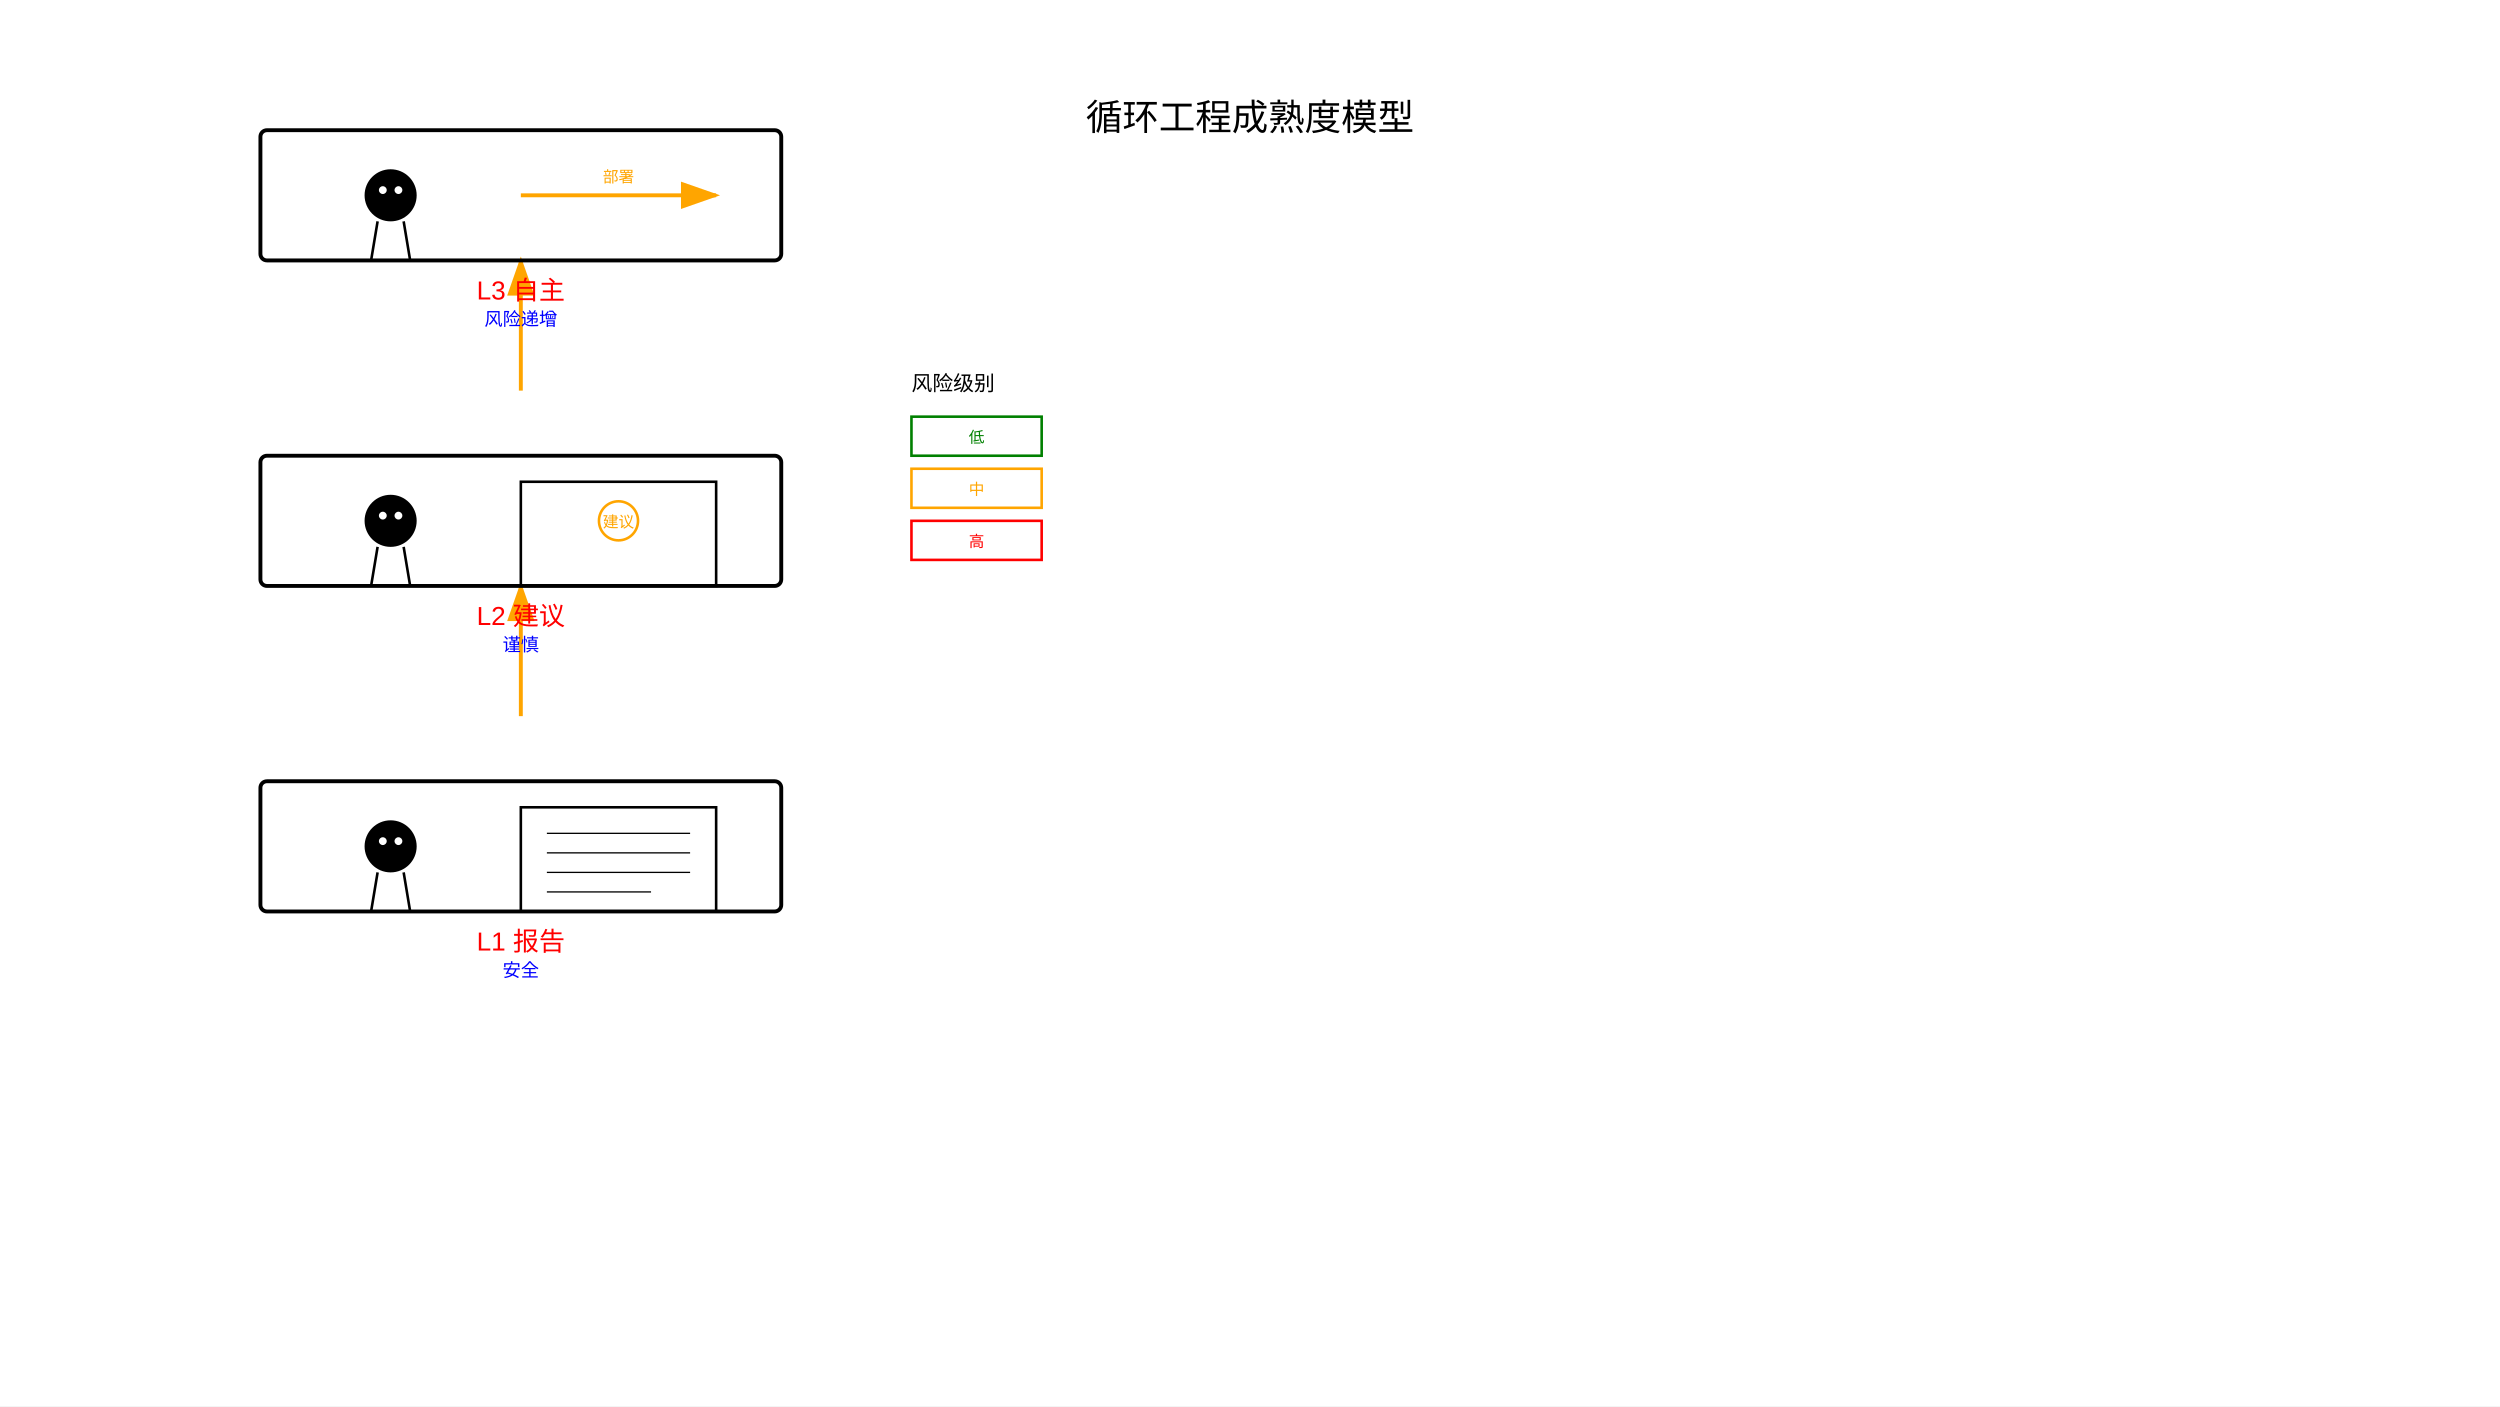
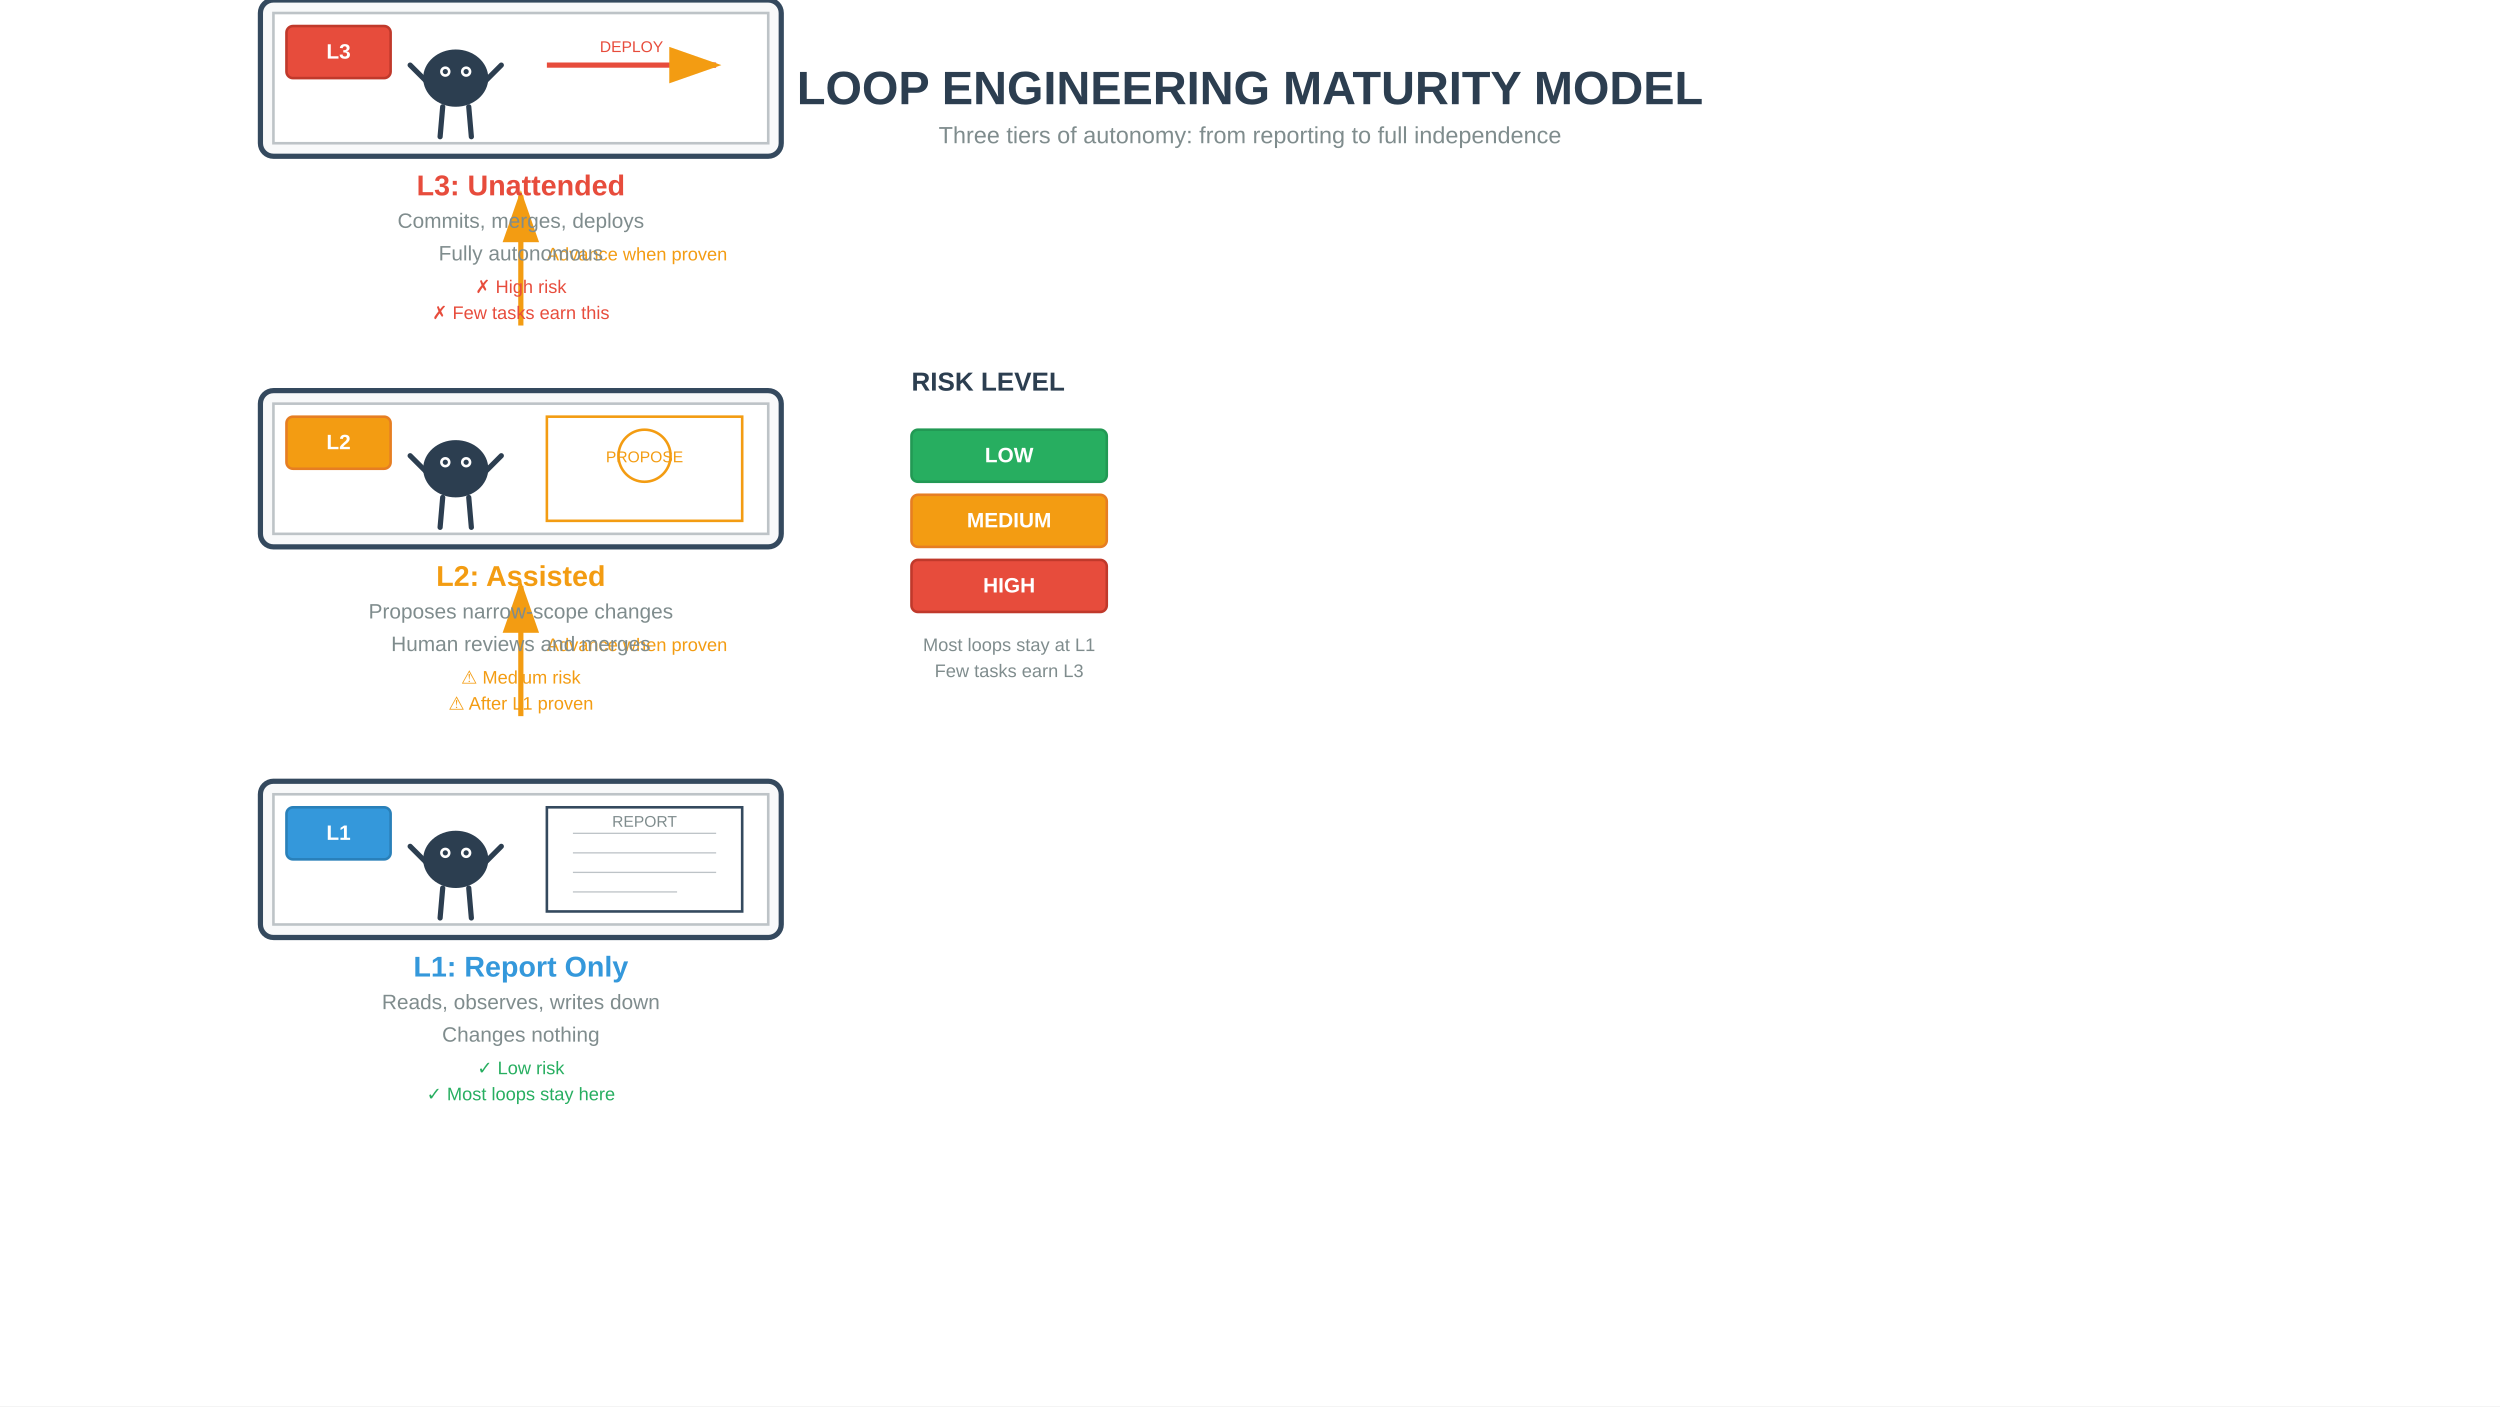
<svg xmlns="http://www.w3.org/2000/svg" viewBox="0 0 1920 1080">
  <rect width="100%" height="100%" fill="white" />
-   <text x="960" y="100" text-anchor="middle" font-family="Arial" font-size="28" fill="black">循环工程成熟度模型</text>
+   <text x="960" y="80" text-anchor="middle" font-family="Arial, sans-serif" font-size="36" font-weight="bold" fill="#2c3e50">LOOP ENGINEERING MATURITY MODEL</text>
+   <text x="960" y="110" text-anchor="middle" font-family="Arial, sans-serif" font-size="18" fill="#7f8c8d">Three tiers of autonomy: from reporting to full independence</text>
  <g transform="translate(200, 600)">
-     <rect x="0" y="0" width="400" height="100" fill="none" stroke="black" stroke-width="3" rx="5" />
-     <circle cx="100" cy="50" r="20" fill="black" />
-     <circle cx="94" cy="46" r="3" fill="white" />
-     <circle cx="106" cy="46" r="3" fill="white" />
-     <line x1="90" y1="70" x2="85" y2="100" stroke="black" stroke-width="2" />
-     <line x1="110" y1="70" x2="115" y2="100" stroke="black" stroke-width="2" />
-     <rect x="200" y="20" width="150" height="80" fill="none" stroke="black" stroke-width="2" />
-     <line x1="220" y1="40" x2="330" y2="40" stroke="black" stroke-width="1" />
-     <line x1="220" y1="55" x2="330" y2="55" stroke="black" stroke-width="1" />
-     <line x1="220" y1="70" x2="330" y2="70" stroke="black" stroke-width="1" />
-     <line x1="220" y1="85" x2="300" y2="85" stroke="black" stroke-width="1" />
-     <text x="200" y="130" text-anchor="middle" font-family="Arial" font-size="20" fill="red">L1 报告</text>
-     <text x="200" y="150" text-anchor="middle" font-family="Arial" font-size="14" fill="blue">安全</text>
+     <rect x="0" y="0" width="400" height="120" fill="#f8f9fa" stroke="#34495e" stroke-width="4" rx="10" />
+     <rect x="10" y="10" width="380" height="100" fill="white" stroke="#bdc3c7" stroke-width="2" />
+     <rect x="20" y="20" width="80" height="40" fill="#3498db" stroke="#2980b9" stroke-width="2" rx="5" />
+     <text x="60" y="45" text-anchor="middle" font-family="Arial, sans-serif" font-size="16" font-weight="bold" fill="white">L1</text>
+     <g transform="translate(150, 60)">
+       <ellipse cx="0" cy="0" rx="25" ry="22" fill="#2c3e50" />
+       <circle cx="-8" cy="-5" r="4" fill="white" />
+       <circle cx="8" cy="-5" r="4" fill="white" />
+       <circle cx="-8" cy="-5" r="2" fill="#2c3e50" />
+       <circle cx="8" cy="-5" r="2" fill="#2c3e50" />
+       <line x1="-20" y1="5" x2="-35" y2="-10" stroke="#2c3e50" stroke-width="4" stroke-linecap="round" />
+       <line x1="20" y1="5" x2="35" y2="-10" stroke="#2c3e50" stroke-width="4" stroke-linecap="round" />
+       <line x1="-10" y1="22" x2="-12" y2="45" stroke="#2c3e50" stroke-width="4" stroke-linecap="round" />
+       <line x1="10" y1="22" x2="12" y2="45" stroke="#2c3e50" stroke-width="4" stroke-linecap="round" />
+     </g>
+     <rect x="220" y="20" width="150" height="80" fill="white" stroke="#34495e" stroke-width="2" />
+     <line x1="240" y1="40" x2="350" y2="40" stroke="#bdc3c7" stroke-width="1" />
+     <line x1="240" y1="55" x2="350" y2="55" stroke="#bdc3c7" stroke-width="1" />
+     <line x1="240" y1="70" x2="350" y2="70" stroke="#bdc3c7" stroke-width="1" />
+     <line x1="240" y1="85" x2="320" y2="85" stroke="#bdc3c7" stroke-width="1" />
+     <text x="295" y="35" text-anchor="middle" font-family="Arial, sans-serif" font-size="12" fill="#7f8c8d">REPORT</text>
+     <text x="200" y="150" text-anchor="middle" font-family="Arial, sans-serif" font-size="22" font-weight="bold" fill="#3498db">L1: Report Only</text>
+     <text x="200" y="175" text-anchor="middle" font-family="Arial, sans-serif" font-size="16" fill="#7f8c8d">Reads, observes, writes down</text>
+     <text x="200" y="200" text-anchor="middle" font-family="Arial, sans-serif" font-size="16" fill="#7f8c8d">Changes nothing</text>
+     <text x="200" y="225" text-anchor="middle" font-family="Arial, sans-serif" font-size="14" fill="#27ae60">✓ Low risk</text>
+     <text x="200" y="245" text-anchor="middle" font-family="Arial, sans-serif" font-size="14" fill="#27ae60">✓ Most loops stay here</text>
  </g>
-   <path d="M 400 550 L 400 450" fill="none" stroke="orange" stroke-width="3" marker-end="url(#arrowhead)" />
-   <g transform="translate(200, 350)">
-     <rect x="0" y="0" width="400" height="100" fill="none" stroke="black" stroke-width="3" rx="5" />
-     <circle cx="100" cy="50" r="20" fill="black" />
-     <circle cx="94" cy="46" r="3" fill="white" />
-     <circle cx="106" cy="46" r="3" fill="white" />
-     <line x1="90" y1="70" x2="85" y2="100" stroke="black" stroke-width="2" />
-     <line x1="110" y1="70" x2="115" y2="100" stroke="black" stroke-width="2" />
-     <rect x="200" y="20" width="150" height="80" fill="none" stroke="black" stroke-width="2" />
-     <circle cx="275" cy="50" r="15" fill="none" stroke="orange" stroke-width="2" />
-     <text x="275" y="55" text-anchor="middle" font-family="Arial" font-size="12" fill="orange">建议</text>
-     <text x="200" y="130" text-anchor="middle" font-family="Arial" font-size="20" fill="red">L2 建议</text>
-     <text x="200" y="150" text-anchor="middle" font-family="Arial" font-size="14" fill="blue">谨慎</text>
+   <path d="M 400 550 L 400 450" fill="none" stroke="#f39c12" stroke-width="4" marker-end="url(#arrowhead)" />
+   <text x="420" y="500" font-family="Arial, sans-serif" font-size="14" fill="#f39c12">Advance when proven</text>
+   <g transform="translate(200, 300)">
+     <rect x="0" y="0" width="400" height="120" fill="#f8f9fa" stroke="#34495e" stroke-width="4" rx="10" />
+     <rect x="10" y="10" width="380" height="100" fill="white" stroke="#bdc3c7" stroke-width="2" />
+     <rect x="20" y="20" width="80" height="40" fill="#f39c12" stroke="#e67e22" stroke-width="2" rx="5" />
+     <text x="60" y="45" text-anchor="middle" font-family="Arial, sans-serif" font-size="16" font-weight="bold" fill="white">L2</text>
+     <g transform="translate(150, 60)">
+       <ellipse cx="0" cy="0" rx="25" ry="22" fill="#2c3e50" />
+       <circle cx="-8" cy="-5" r="4" fill="white" />
+       <circle cx="8" cy="-5" r="4" fill="white" />
+       <circle cx="-8" cy="-5" r="2" fill="#2c3e50" />
+       <circle cx="8" cy="-5" r="2" fill="#2c3e50" />
+       <line x1="-20" y1="5" x2="-35" y2="-10" stroke="#2c3e50" stroke-width="4" stroke-linecap="round" />
+       <line x1="20" y1="5" x2="35" y2="-10" stroke="#2c3e50" stroke-width="4" stroke-linecap="round" />
+       <line x1="-10" y1="22" x2="-12" y2="45" stroke="#2c3e50" stroke-width="4" stroke-linecap="round" />
+       <line x1="10" y1="22" x2="12" y2="45" stroke="#2c3e50" stroke-width="4" stroke-linecap="round" />
+     </g>
+     <rect x="220" y="20" width="150" height="80" fill="white" stroke="#f39c12" stroke-width="2" />
+     <circle cx="295" cy="50" r="20" fill="none" stroke="#f39c12" stroke-width="2" />
+     <text x="295" y="55" text-anchor="middle" font-family="Arial, sans-serif" font-size="12" fill="#f39c12">PROPOSE</text>
+     <text x="200" y="150" text-anchor="middle" font-family="Arial, sans-serif" font-size="22" font-weight="bold" fill="#f39c12">L2: Assisted</text>
+     <text x="200" y="175" text-anchor="middle" font-family="Arial, sans-serif" font-size="16" fill="#7f8c8d">Proposes narrow-scope changes</text>
+     <text x="200" y="200" text-anchor="middle" font-family="Arial, sans-serif" font-size="16" fill="#7f8c8d">Human reviews and merges</text>
+     <text x="200" y="225" text-anchor="middle" font-family="Arial, sans-serif" font-size="14" fill="#f39c12">⚠ Medium risk</text>
+     <text x="200" y="245" text-anchor="middle" font-family="Arial, sans-serif" font-size="14" fill="#f39c12">⚠ After L1 proven</text>
  </g>
-   <path d="M 400 300 L 400 200" fill="none" stroke="orange" stroke-width="3" marker-end="url(#arrowhead)" />
-   <g transform="translate(200, 100)">
-     <rect x="0" y="0" width="400" height="100" fill="none" stroke="black" stroke-width="3" rx="5" />
-     <circle cx="100" cy="50" r="20" fill="black" />
-     <circle cx="94" cy="46" r="3" fill="white" />
-     <circle cx="106" cy="46" r="3" fill="white" />
-     <line x1="90" y1="70" x2="85" y2="100" stroke="black" stroke-width="2" />
-     <line x1="110" y1="70" x2="115" y2="100" stroke="black" stroke-width="2" />
-     <path d="M 200 50 L 350 50" fill="none" stroke="orange" stroke-width="3" marker-end="url(#arrowhead)" />
-     <text x="275" y="40" text-anchor="middle" font-family="Arial" font-size="12" fill="orange">部署</text>
-     <text x="200" y="130" text-anchor="middle" font-family="Arial" font-size="20" fill="red">L3 自主</text>
-     <text x="200" y="150" text-anchor="middle" font-family="Arial" font-size="14" fill="blue">风险递增</text>
+   <path d="M 400 250 L 400 150" fill="none" stroke="#f39c12" stroke-width="4" marker-end="url(#arrowhead)" />
+   <text x="420" y="200" font-family="Arial, sans-serif" font-size="14" fill="#f39c12">Advance when proven</text>
+   <g transform="translate(200, 0)">
+     <rect x="0" y="0" width="400" height="120" fill="#f8f9fa" stroke="#34495e" stroke-width="4" rx="10" />
+     <rect x="10" y="10" width="380" height="100" fill="white" stroke="#bdc3c7" stroke-width="2" />
+     <rect x="20" y="20" width="80" height="40" fill="#e74c3c" stroke="#c0392b" stroke-width="2" rx="5" />
+     <text x="60" y="45" text-anchor="middle" font-family="Arial, sans-serif" font-size="16" font-weight="bold" fill="white">L3</text>
+     <g transform="translate(150, 60)">
+       <ellipse cx="0" cy="0" rx="25" ry="22" fill="#2c3e50" />
+       <circle cx="-8" cy="-5" r="4" fill="white" />
+       <circle cx="8" cy="-5" r="4" fill="white" />
+       <circle cx="-8" cy="-5" r="2" fill="#2c3e50" />
+       <circle cx="8" cy="-5" r="2" fill="#2c3e50" />
+       <line x1="-20" y1="5" x2="-35" y2="-10" stroke="#2c3e50" stroke-width="4" stroke-linecap="round" />
+       <line x1="20" y1="5" x2="35" y2="-10" stroke="#2c3e50" stroke-width="4" stroke-linecap="round" />
+       <line x1="-10" y1="22" x2="-12" y2="45" stroke="#2c3e50" stroke-width="4" stroke-linecap="round" />
+       <line x1="10" y1="22" x2="12" y2="45" stroke="#2c3e50" stroke-width="4" stroke-linecap="round" />
+     </g>
+     <path d="M 220 50 L 350 50" fill="none" stroke="#e74c3c" stroke-width="4" marker-end="url(#arrowhead)" />
+     <text x="285" y="40" text-anchor="middle" font-family="Arial, sans-serif" font-size="12" fill="#e74c3c">DEPLOY</text>
+     <text x="200" y="150" text-anchor="middle" font-family="Arial, sans-serif" font-size="22" font-weight="bold" fill="#e74c3c">L3: Unattended</text>
+     <text x="200" y="175" text-anchor="middle" font-family="Arial, sans-serif" font-size="16" fill="#7f8c8d">Commits, merges, deploys</text>
+     <text x="200" y="200" text-anchor="middle" font-family="Arial, sans-serif" font-size="16" fill="#7f8c8d">Fully autonomous</text>
+     <text x="200" y="225" text-anchor="middle" font-family="Arial, sans-serif" font-size="14" fill="#e74c3c">✗ High risk</text>
+     <text x="200" y="245" text-anchor="middle" font-family="Arial, sans-serif" font-size="14" fill="#e74c3c">✗ Few tasks earn this</text>
  </g>
  <g transform="translate(700, 300)">
-     <text x="0" y="0" font-family="Arial" font-size="16" fill="black">风险级别</text>
-     <rect x="0" y="20" width="100" height="30" fill="none" stroke="green" stroke-width="2" />
-     <text x="50" y="40" text-anchor="middle" font-family="Arial" font-size="12" fill="green">低</text>
-     <rect x="0" y="60" width="100" height="30" fill="none" stroke="orange" stroke-width="2" />
-     <text x="50" y="80" text-anchor="middle" font-family="Arial" font-size="12" fill="orange">中</text>
-     <rect x="0" y="100" width="100" height="30" fill="none" stroke="red" stroke-width="2" />
-     <text x="50" y="120" text-anchor="middle" font-family="Arial" font-size="12" fill="red">高</text>
+     <text x="0" y="0" font-family="Arial, sans-serif" font-size="20" font-weight="bold" fill="#2c3e50">RISK LEVEL</text>
+     <rect x="0" y="30" width="150" height="40" fill="#27ae60" stroke="#229954" stroke-width="2" rx="5" />
+     <text x="75" y="55" text-anchor="middle" font-family="Arial, sans-serif" font-size="16" font-weight="bold" fill="white">LOW</text>
+     <rect x="0" y="80" width="150" height="40" fill="#f39c12" stroke="#e67e22" stroke-width="2" rx="5" />
+     <text x="75" y="105" text-anchor="middle" font-family="Arial, sans-serif" font-size="16" font-weight="bold" fill="white">MEDIUM</text>
+     <rect x="0" y="130" width="150" height="40" fill="#e74c3c" stroke="#c0392b" stroke-width="2" rx="5" />
+     <text x="75" y="155" text-anchor="middle" font-family="Arial, sans-serif" font-size="16" font-weight="bold" fill="white">HIGH</text>
+     <text x="75" y="200" text-anchor="middle" font-family="Arial, sans-serif" font-size="14" fill="#7f8c8d">Most loops stay at L1</text>
+     <text x="75" y="220" text-anchor="middle" font-family="Arial, sans-serif" font-size="14" fill="#7f8c8d">Few tasks earn L3</text>
  </g>
  <defs>
    <marker id="arrowhead" markerWidth="10" markerHeight="7" refX="9" refY="3.5" orient="auto">
-       <polygon points="0 0, 10 3.5, 0 7" fill="orange" />
+       <polygon points="0 0, 10 3.5, 0 7" fill="#f39c12" />
    </marker>
  </defs>
</svg>
